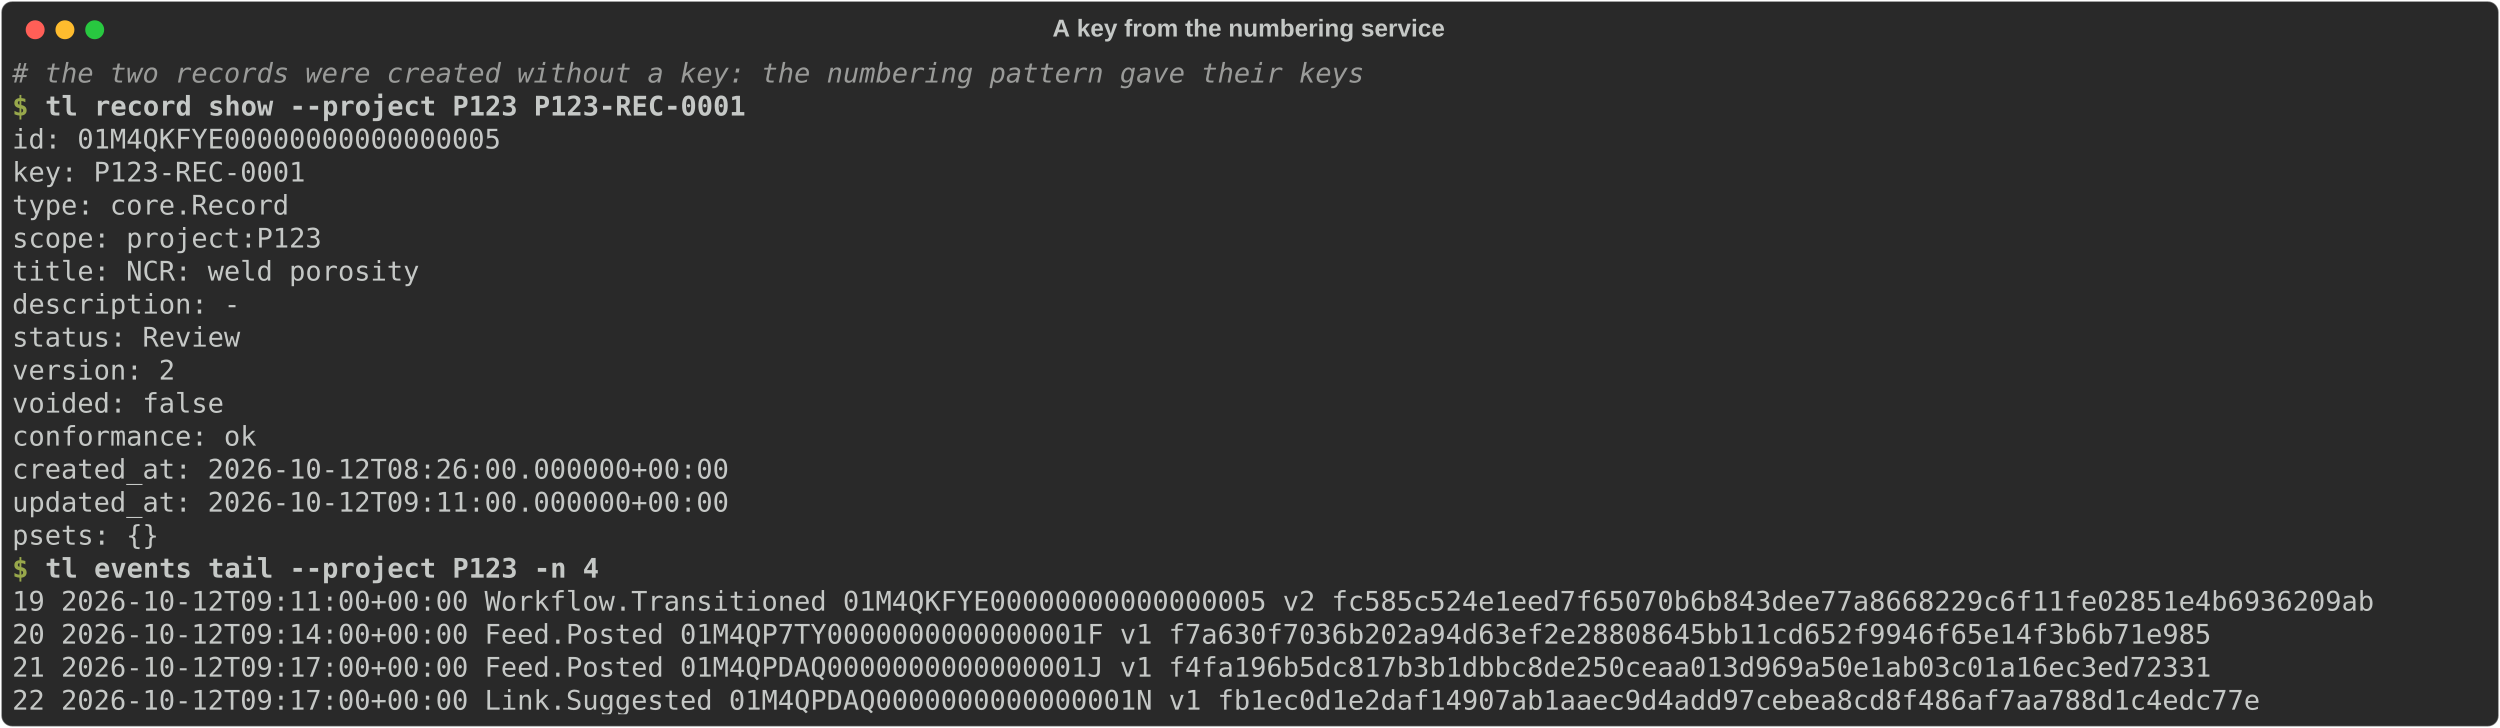
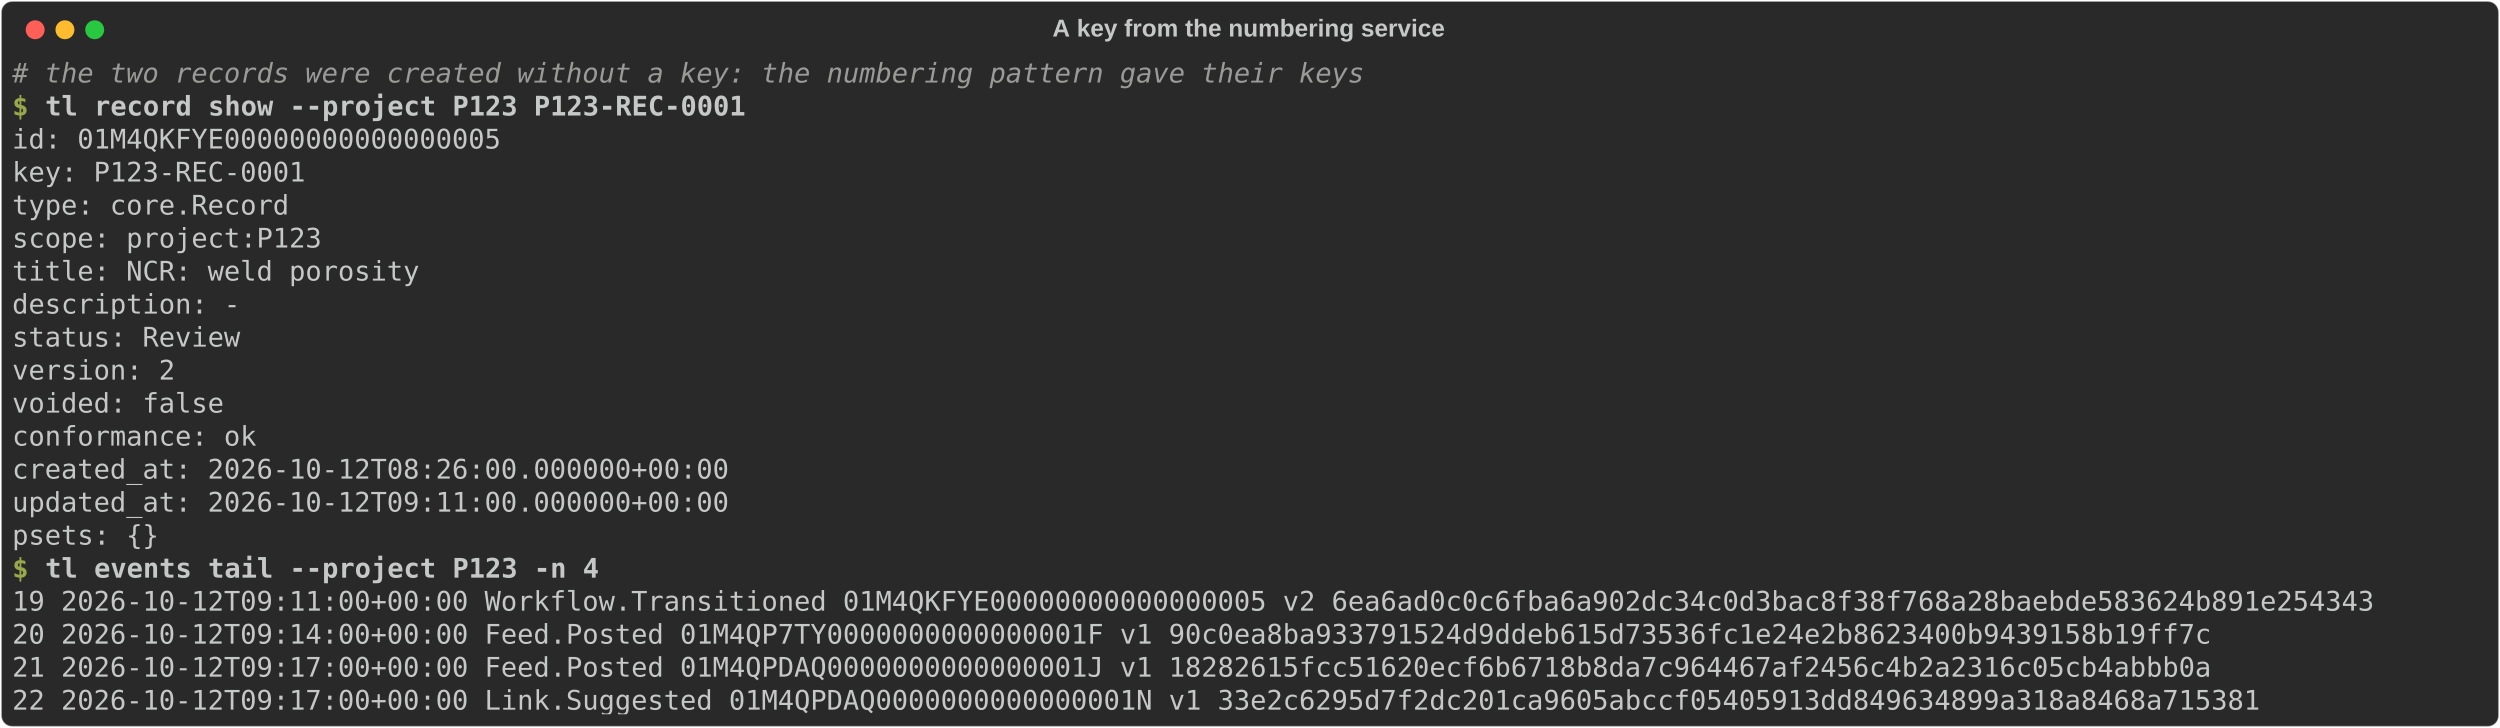
<svg xmlns="http://www.w3.org/2000/svg" class="rich-terminal" viewBox="0 0 1848 538.0">
  <style>

    
    

-     .terminal-2295733068-matrix {
+     .terminal-233314318-matrix {
        font-family: Fira Code, monospace;
        font-size: 20px;
        line-height: 24.4px;
        font-variant-east-asian: full-width;
    }

-     .terminal-2295733068-title {
+     .terminal-233314318-title {
        font-size: 18px;
        font-weight: bold;
        font-family: arial;
    }

-     .terminal-2295733068-r1 { fill: #9a9b99;font-style: italic; }
- .terminal-2295733068-r2 { fill: #c5c8c6 }
- .terminal-2295733068-r3 { fill: #98a84b;font-weight: bold }
- .terminal-2295733068-r4 { fill: #c5c8c6;font-weight: bold }
+     .terminal-233314318-r1 { fill: #9a9b99;font-style: italic; }
+ .terminal-233314318-r2 { fill: #c5c8c6 }
+ .terminal-233314318-r3 { fill: #98a84b;font-weight: bold }
+ .terminal-233314318-r4 { fill: #c5c8c6;font-weight: bold }
    </style>
  <defs>
-     <clipPath id="terminal-2295733068-clip-terminal">
+     <clipPath id="terminal-233314318-clip-terminal">
      <rect x="0" y="0" width="1829.0" height="487.0" />
    </clipPath>
-     <clipPath id="terminal-2295733068-line-0">
+     <clipPath id="terminal-233314318-line-0">
      <rect x="0" y="1.5" width="1830" height="24.65" />
    </clipPath>
-     <clipPath id="terminal-2295733068-line-1">
+     <clipPath id="terminal-233314318-line-1">
      <rect x="0" y="25.9" width="1830" height="24.65" />
    </clipPath>
-     <clipPath id="terminal-2295733068-line-2">
+     <clipPath id="terminal-233314318-line-2">
      <rect x="0" y="50.3" width="1830" height="24.65" />
    </clipPath>
-     <clipPath id="terminal-2295733068-line-3">
+     <clipPath id="terminal-233314318-line-3">
      <rect x="0" y="74.7" width="1830" height="24.65" />
    </clipPath>
-     <clipPath id="terminal-2295733068-line-4">
+     <clipPath id="terminal-233314318-line-4">
      <rect x="0" y="99.1" width="1830" height="24.65" />
    </clipPath>
-     <clipPath id="terminal-2295733068-line-5">
+     <clipPath id="terminal-233314318-line-5">
      <rect x="0" y="123.5" width="1830" height="24.65" />
    </clipPath>
-     <clipPath id="terminal-2295733068-line-6">
+     <clipPath id="terminal-233314318-line-6">
      <rect x="0" y="147.9" width="1830" height="24.65" />
    </clipPath>
-     <clipPath id="terminal-2295733068-line-7">
+     <clipPath id="terminal-233314318-line-7">
      <rect x="0" y="172.3" width="1830" height="24.65" />
    </clipPath>
-     <clipPath id="terminal-2295733068-line-8">
+     <clipPath id="terminal-233314318-line-8">
      <rect x="0" y="196.7" width="1830" height="24.65" />
    </clipPath>
-     <clipPath id="terminal-2295733068-line-9">
+     <clipPath id="terminal-233314318-line-9">
      <rect x="0" y="221.1" width="1830" height="24.65" />
    </clipPath>
-     <clipPath id="terminal-2295733068-line-10">
+     <clipPath id="terminal-233314318-line-10">
      <rect x="0" y="245.5" width="1830" height="24.65" />
    </clipPath>
-     <clipPath id="terminal-2295733068-line-11">
+     <clipPath id="terminal-233314318-line-11">
      <rect x="0" y="269.9" width="1830" height="24.65" />
    </clipPath>
-     <clipPath id="terminal-2295733068-line-12">
+     <clipPath id="terminal-233314318-line-12">
      <rect x="0" y="294.3" width="1830" height="24.65" />
    </clipPath>
-     <clipPath id="terminal-2295733068-line-13">
+     <clipPath id="terminal-233314318-line-13">
      <rect x="0" y="318.7" width="1830" height="24.65" />
    </clipPath>
-     <clipPath id="terminal-2295733068-line-14">
+     <clipPath id="terminal-233314318-line-14">
      <rect x="0" y="343.1" width="1830" height="24.65" />
    </clipPath>
-     <clipPath id="terminal-2295733068-line-15">
+     <clipPath id="terminal-233314318-line-15">
      <rect x="0" y="367.5" width="1830" height="24.65" />
    </clipPath>
-     <clipPath id="terminal-2295733068-line-16">
+     <clipPath id="terminal-233314318-line-16">
      <rect x="0" y="391.9" width="1830" height="24.65" />
    </clipPath>
-     <clipPath id="terminal-2295733068-line-17">
+     <clipPath id="terminal-233314318-line-17">
      <rect x="0" y="416.3" width="1830" height="24.65" />
    </clipPath>
-     <clipPath id="terminal-2295733068-line-18">
+     <clipPath id="terminal-233314318-line-18">
      <rect x="0" y="440.7" width="1830" height="24.65" />
    </clipPath>
  </defs>
  <rect fill="#292929" stroke="rgba(255,255,255,0.35)" stroke-width="1" x="1" y="1" width="1846" height="536" rx="8" />
-   <text class="terminal-2295733068-title" fill="#c5c8c6" text-anchor="middle" x="923" y="27">A key from the numbering service</text>
+   <text class="terminal-233314318-title" fill="#c5c8c6" text-anchor="middle" x="923" y="27">A key from the numbering service</text>
  <g transform="translate(26,22)">
    <circle cx="0" cy="0" r="7" fill="#ff5f57" />
    <circle cx="22" cy="0" r="7" fill="#febc2e" />
    <circle cx="44" cy="0" r="7" fill="#28c840" />
  </g>
-   <g transform="translate(9, 41)" clip-path="url(#terminal-2295733068-clip-terminal)">
-     <g class="terminal-2295733068-matrix">
-       <text class="terminal-2295733068-r1" x="0" y="20" textLength="1012.6" clip-path="url(#terminal-2295733068-line-0)"># the two records were created without a key: the numbering pattern gave their keys</text>
-       <text class="terminal-2295733068-r2" x="1830" y="20" textLength="12.2" clip-path="url(#terminal-2295733068-line-0)">
+   <g transform="translate(9, 41)" clip-path="url(#terminal-233314318-clip-terminal)">
+     <g class="terminal-233314318-matrix">
+       <text class="terminal-233314318-r1" x="0" y="20" textLength="1012.6" clip-path="url(#terminal-233314318-line-0)"># the two records were created without a key: the numbering pattern gave their keys</text>
+       <text class="terminal-233314318-r2" x="1830" y="20" textLength="12.2" clip-path="url(#terminal-233314318-line-0)">
</text>
-       <text class="terminal-2295733068-r3" x="0" y="44.4" textLength="24.4" clip-path="url(#terminal-2295733068-line-1)">$ </text>
-       <text class="terminal-2295733068-r4" x="24.4" y="44.4" textLength="524.6" clip-path="url(#terminal-2295733068-line-1)">tl record show --project P123 P123-REC-0001</text>
-       <text class="terminal-2295733068-r2" x="1830" y="44.4" textLength="12.2" clip-path="url(#terminal-2295733068-line-1)">
+       <text class="terminal-233314318-r3" x="0" y="44.4" textLength="24.4" clip-path="url(#terminal-233314318-line-1)">$ </text>
+       <text class="terminal-233314318-r4" x="24.4" y="44.4" textLength="524.6" clip-path="url(#terminal-233314318-line-1)">tl record show --project P123 P123-REC-0001</text>
+       <text class="terminal-233314318-r2" x="1830" y="44.4" textLength="12.2" clip-path="url(#terminal-233314318-line-1)">
</text>
-       <text class="terminal-2295733068-r2" x="0" y="68.8" textLength="366" clip-path="url(#terminal-2295733068-line-2)">id: 01M4QKFYE00000000000000005</text>
-       <text class="terminal-2295733068-r2" x="1830" y="68.8" textLength="12.2" clip-path="url(#terminal-2295733068-line-2)">
+       <text class="terminal-233314318-r2" x="0" y="68.8" textLength="366" clip-path="url(#terminal-233314318-line-2)">id: 01M4QKFYE00000000000000005</text>
+       <text class="terminal-233314318-r2" x="1830" y="68.8" textLength="12.2" clip-path="url(#terminal-233314318-line-2)">
</text>
-       <text class="terminal-2295733068-r2" x="0" y="93.2" textLength="219.6" clip-path="url(#terminal-2295733068-line-3)">key: P123-REC-0001</text>
-       <text class="terminal-2295733068-r2" x="1830" y="93.2" textLength="12.2" clip-path="url(#terminal-2295733068-line-3)">
+       <text class="terminal-233314318-r2" x="0" y="93.2" textLength="219.6" clip-path="url(#terminal-233314318-line-3)">key: P123-REC-0001</text>
+       <text class="terminal-233314318-r2" x="1830" y="93.2" textLength="12.2" clip-path="url(#terminal-233314318-line-3)">
</text>
-       <text class="terminal-2295733068-r2" x="0" y="117.6" textLength="207.4" clip-path="url(#terminal-2295733068-line-4)">type: core.Record</text>
-       <text class="terminal-2295733068-r2" x="1830" y="117.6" textLength="12.2" clip-path="url(#terminal-2295733068-line-4)">
+       <text class="terminal-233314318-r2" x="0" y="117.6" textLength="207.4" clip-path="url(#terminal-233314318-line-4)">type: core.Record</text>
+       <text class="terminal-233314318-r2" x="1830" y="117.6" textLength="12.2" clip-path="url(#terminal-233314318-line-4)">
</text>
-       <text class="terminal-2295733068-r2" x="0" y="142" textLength="231.8" clip-path="url(#terminal-2295733068-line-5)">scope: project:P123</text>
-       <text class="terminal-2295733068-r2" x="1830" y="142" textLength="12.2" clip-path="url(#terminal-2295733068-line-5)">
+       <text class="terminal-233314318-r2" x="0" y="142" textLength="231.8" clip-path="url(#terminal-233314318-line-5)">scope: project:P123</text>
+       <text class="terminal-233314318-r2" x="1830" y="142" textLength="12.2" clip-path="url(#terminal-233314318-line-5)">
</text>
-       <text class="terminal-2295733068-r2" x="0" y="166.4" textLength="305" clip-path="url(#terminal-2295733068-line-6)">title: NCR: weld porosity</text>
-       <text class="terminal-2295733068-r2" x="1830" y="166.4" textLength="12.2" clip-path="url(#terminal-2295733068-line-6)">
+       <text class="terminal-233314318-r2" x="0" y="166.4" textLength="305" clip-path="url(#terminal-233314318-line-6)">title: NCR: weld porosity</text>
+       <text class="terminal-233314318-r2" x="1830" y="166.4" textLength="12.2" clip-path="url(#terminal-233314318-line-6)">
</text>
-       <text class="terminal-2295733068-r2" x="0" y="190.8" textLength="170.8" clip-path="url(#terminal-2295733068-line-7)">description: -</text>
-       <text class="terminal-2295733068-r2" x="1830" y="190.8" textLength="12.2" clip-path="url(#terminal-2295733068-line-7)">
+       <text class="terminal-233314318-r2" x="0" y="190.8" textLength="170.8" clip-path="url(#terminal-233314318-line-7)">description: -</text>
+       <text class="terminal-233314318-r2" x="1830" y="190.8" textLength="12.2" clip-path="url(#terminal-233314318-line-7)">
</text>
-       <text class="terminal-2295733068-r2" x="0" y="215.2" textLength="170.8" clip-path="url(#terminal-2295733068-line-8)">status: Review</text>
-       <text class="terminal-2295733068-r2" x="1830" y="215.2" textLength="12.2" clip-path="url(#terminal-2295733068-line-8)">
+       <text class="terminal-233314318-r2" x="0" y="215.2" textLength="170.8" clip-path="url(#terminal-233314318-line-8)">status: Review</text>
+       <text class="terminal-233314318-r2" x="1830" y="215.2" textLength="12.2" clip-path="url(#terminal-233314318-line-8)">
</text>
-       <text class="terminal-2295733068-r2" x="0" y="239.6" textLength="122" clip-path="url(#terminal-2295733068-line-9)">version: 2</text>
-       <text class="terminal-2295733068-r2" x="1830" y="239.6" textLength="12.2" clip-path="url(#terminal-2295733068-line-9)">
+       <text class="terminal-233314318-r2" x="0" y="239.6" textLength="122" clip-path="url(#terminal-233314318-line-9)">version: 2</text>
+       <text class="terminal-233314318-r2" x="1830" y="239.6" textLength="12.2" clip-path="url(#terminal-233314318-line-9)">
</text>
-       <text class="terminal-2295733068-r2" x="0" y="264" textLength="158.6" clip-path="url(#terminal-2295733068-line-10)">voided: false</text>
-       <text class="terminal-2295733068-r2" x="1830" y="264" textLength="12.2" clip-path="url(#terminal-2295733068-line-10)">
+       <text class="terminal-233314318-r2" x="0" y="264" textLength="158.6" clip-path="url(#terminal-233314318-line-10)">voided: false</text>
+       <text class="terminal-233314318-r2" x="1830" y="264" textLength="12.2" clip-path="url(#terminal-233314318-line-10)">
</text>
-       <text class="terminal-2295733068-r2" x="0" y="288.4" textLength="183" clip-path="url(#terminal-2295733068-line-11)">conformance: ok</text>
-       <text class="terminal-2295733068-r2" x="1830" y="288.4" textLength="12.2" clip-path="url(#terminal-2295733068-line-11)">
+       <text class="terminal-233314318-r2" x="0" y="288.4" textLength="183" clip-path="url(#terminal-233314318-line-11)">conformance: ok</text>
+       <text class="terminal-233314318-r2" x="1830" y="288.4" textLength="12.2" clip-path="url(#terminal-233314318-line-11)">
</text>
-       <text class="terminal-2295733068-r2" x="0" y="312.8" textLength="536.8" clip-path="url(#terminal-2295733068-line-12)">created_at: 2026-10-12T08:26:00.000000+00:00</text>
-       <text class="terminal-2295733068-r2" x="1830" y="312.8" textLength="12.2" clip-path="url(#terminal-2295733068-line-12)">
+       <text class="terminal-233314318-r2" x="0" y="312.8" textLength="536.8" clip-path="url(#terminal-233314318-line-12)">created_at: 2026-10-12T08:26:00.000000+00:00</text>
+       <text class="terminal-233314318-r2" x="1830" y="312.8" textLength="12.2" clip-path="url(#terminal-233314318-line-12)">
</text>
-       <text class="terminal-2295733068-r2" x="0" y="337.2" textLength="536.8" clip-path="url(#terminal-2295733068-line-13)">updated_at: 2026-10-12T09:11:00.000000+00:00</text>
-       <text class="terminal-2295733068-r2" x="1830" y="337.2" textLength="12.2" clip-path="url(#terminal-2295733068-line-13)">
+       <text class="terminal-233314318-r2" x="0" y="337.2" textLength="536.8" clip-path="url(#terminal-233314318-line-13)">updated_at: 2026-10-12T09:11:00.000000+00:00</text>
+       <text class="terminal-233314318-r2" x="1830" y="337.2" textLength="12.2" clip-path="url(#terminal-233314318-line-13)">
</text>
-       <text class="terminal-2295733068-r2" x="0" y="361.6" textLength="109.8" clip-path="url(#terminal-2295733068-line-14)">psets: {}</text>
-       <text class="terminal-2295733068-r2" x="1830" y="361.6" textLength="12.2" clip-path="url(#terminal-2295733068-line-14)">
+       <text class="terminal-233314318-r2" x="0" y="361.6" textLength="109.8" clip-path="url(#terminal-233314318-line-14)">psets: {}</text>
+       <text class="terminal-233314318-r2" x="1830" y="361.6" textLength="12.2" clip-path="url(#terminal-233314318-line-14)">
</text>
-       <text class="terminal-2295733068-r3" x="0" y="386" textLength="24.4" clip-path="url(#terminal-2295733068-line-15)">$ </text>
-       <text class="terminal-2295733068-r4" x="24.4" y="386" textLength="414.8" clip-path="url(#terminal-2295733068-line-15)">tl events tail --project P123 -n 4</text>
-       <text class="terminal-2295733068-r2" x="1830" y="386" textLength="12.2" clip-path="url(#terminal-2295733068-line-15)">
+       <text class="terminal-233314318-r3" x="0" y="386" textLength="24.4" clip-path="url(#terminal-233314318-line-15)">$ </text>
+       <text class="terminal-233314318-r4" x="24.4" y="386" textLength="414.8" clip-path="url(#terminal-233314318-line-15)">tl events tail --project P123 -n 4</text>
+       <text class="terminal-233314318-r2" x="1830" y="386" textLength="12.2" clip-path="url(#terminal-233314318-line-15)">
</text>
-       <text class="terminal-2295733068-r2" x="0" y="410.4" textLength="1769" clip-path="url(#terminal-2295733068-line-16)">19 2026-10-12T09:11:00+00:00 Workflow.Transitioned 01M4QKFYE00000000000000005 v2 fc585c524e1eed7f65070b6b843dee77a8668229c6f11fe02851e4b6936209ab</text>
-       <text class="terminal-2295733068-r2" x="1830" y="410.4" textLength="12.2" clip-path="url(#terminal-2295733068-line-16)">
+       <text class="terminal-233314318-r2" x="0" y="410.4" textLength="1769" clip-path="url(#terminal-233314318-line-16)">19 2026-10-12T09:11:00+00:00 Workflow.Transitioned 01M4QKFYE00000000000000005 v2 6ea6ad0c0c6fba6a902dc34c0d3bac8f38f768a28baebde583624b891e254343</text>
+       <text class="terminal-233314318-r2" x="1830" y="410.4" textLength="12.2" clip-path="url(#terminal-233314318-line-16)">
</text>
-       <text class="terminal-2295733068-r2" x="0" y="434.8" textLength="1647" clip-path="url(#terminal-2295733068-line-17)">20 2026-10-12T09:14:00+00:00 Feed.Posted 01M4QP7TY0000000000000001F v1 f7a630f7036b202a94d63ef2e28808645bb11cd652f9946f65e14f3b6b71e985</text>
-       <text class="terminal-2295733068-r2" x="1830" y="434.8" textLength="12.2" clip-path="url(#terminal-2295733068-line-17)">
+       <text class="terminal-233314318-r2" x="0" y="434.8" textLength="1647" clip-path="url(#terminal-233314318-line-17)">20 2026-10-12T09:14:00+00:00 Feed.Posted 01M4QP7TY0000000000000001F v1 90c0ea8ba933791524d9ddeb615d73536fc1e24e2b8623400b9439158b19ff7c</text>
+       <text class="terminal-233314318-r2" x="1830" y="434.8" textLength="12.2" clip-path="url(#terminal-233314318-line-17)">
</text>
-       <text class="terminal-2295733068-r2" x="0" y="459.2" textLength="1647" clip-path="url(#terminal-2295733068-line-18)">21 2026-10-12T09:17:00+00:00 Feed.Posted 01M4QPDAQ0000000000000001J v1 f4fa196b5dc817b3b1dbbc8de250ceaa013d969a50e1ab03c01a16ec3ed72331</text>
-       <text class="terminal-2295733068-r2" x="1830" y="459.2" textLength="12.2" clip-path="url(#terminal-2295733068-line-18)">
+       <text class="terminal-233314318-r2" x="0" y="459.2" textLength="1647" clip-path="url(#terminal-233314318-line-18)">21 2026-10-12T09:17:00+00:00 Feed.Posted 01M4QPDAQ0000000000000001J v1 18282615fcc51620ecf6b6718b8da7c964467af2456c4b2a2316c05cb4abbb0a</text>
+       <text class="terminal-233314318-r2" x="1830" y="459.2" textLength="12.2" clip-path="url(#terminal-233314318-line-18)">
</text>
-       <text class="terminal-2295733068-r2" x="0" y="483.6" textLength="1683.6" clip-path="url(#terminal-2295733068-line-19)">22 2026-10-12T09:17:00+00:00 Link.Suggested 01M4QPDAQ0000000000000001N v1 fb1ec0d1e2daf14907ab1aaec9d4add97cebea8cd8f486af7aa788d1c4edc77e</text>
-       <text class="terminal-2295733068-r2" x="1830" y="483.6" textLength="12.2" clip-path="url(#terminal-2295733068-line-19)">
+       <text class="terminal-233314318-r2" x="0" y="483.6" textLength="1683.6" clip-path="url(#terminal-233314318-line-19)">22 2026-10-12T09:17:00+00:00 Link.Suggested 01M4QPDAQ0000000000000001N v1 33e2c6295d7f2dc201ca9605abccf05405913dd849634899a318a8468a715381</text>
+       <text class="terminal-233314318-r2" x="1830" y="483.6" textLength="12.2" clip-path="url(#terminal-233314318-line-19)">
</text>
    </g>
  </g>
</svg>
